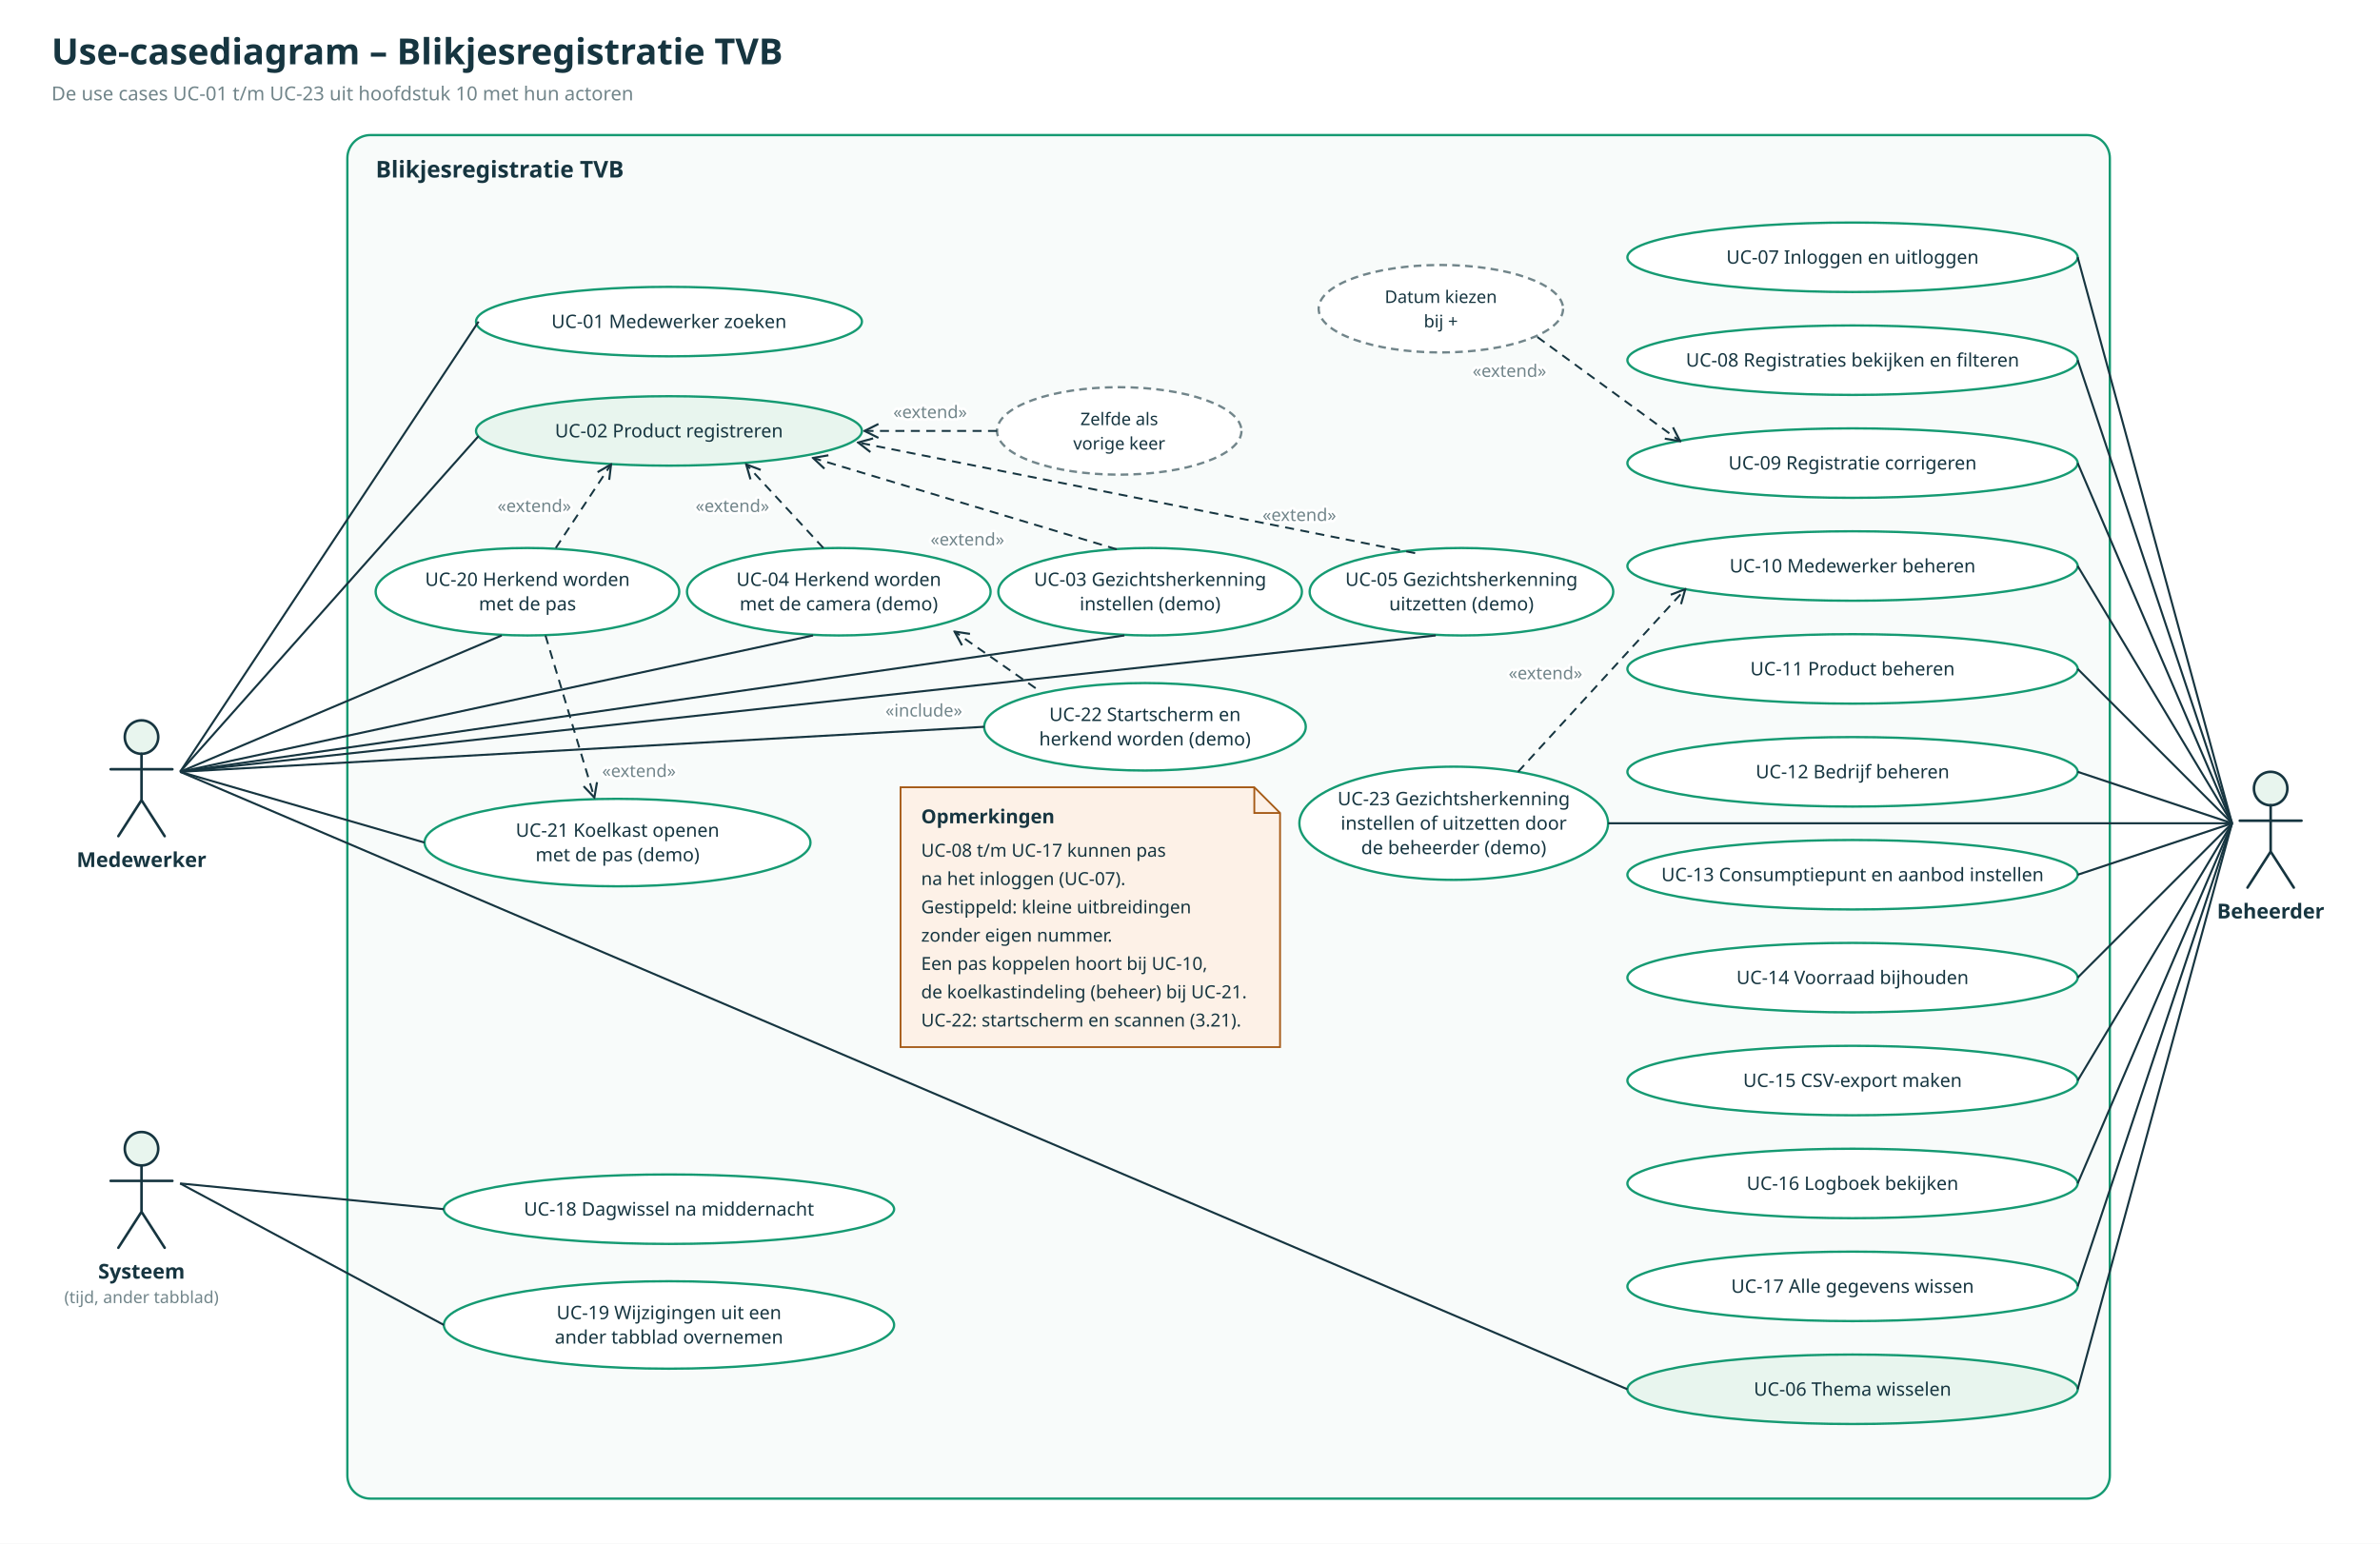
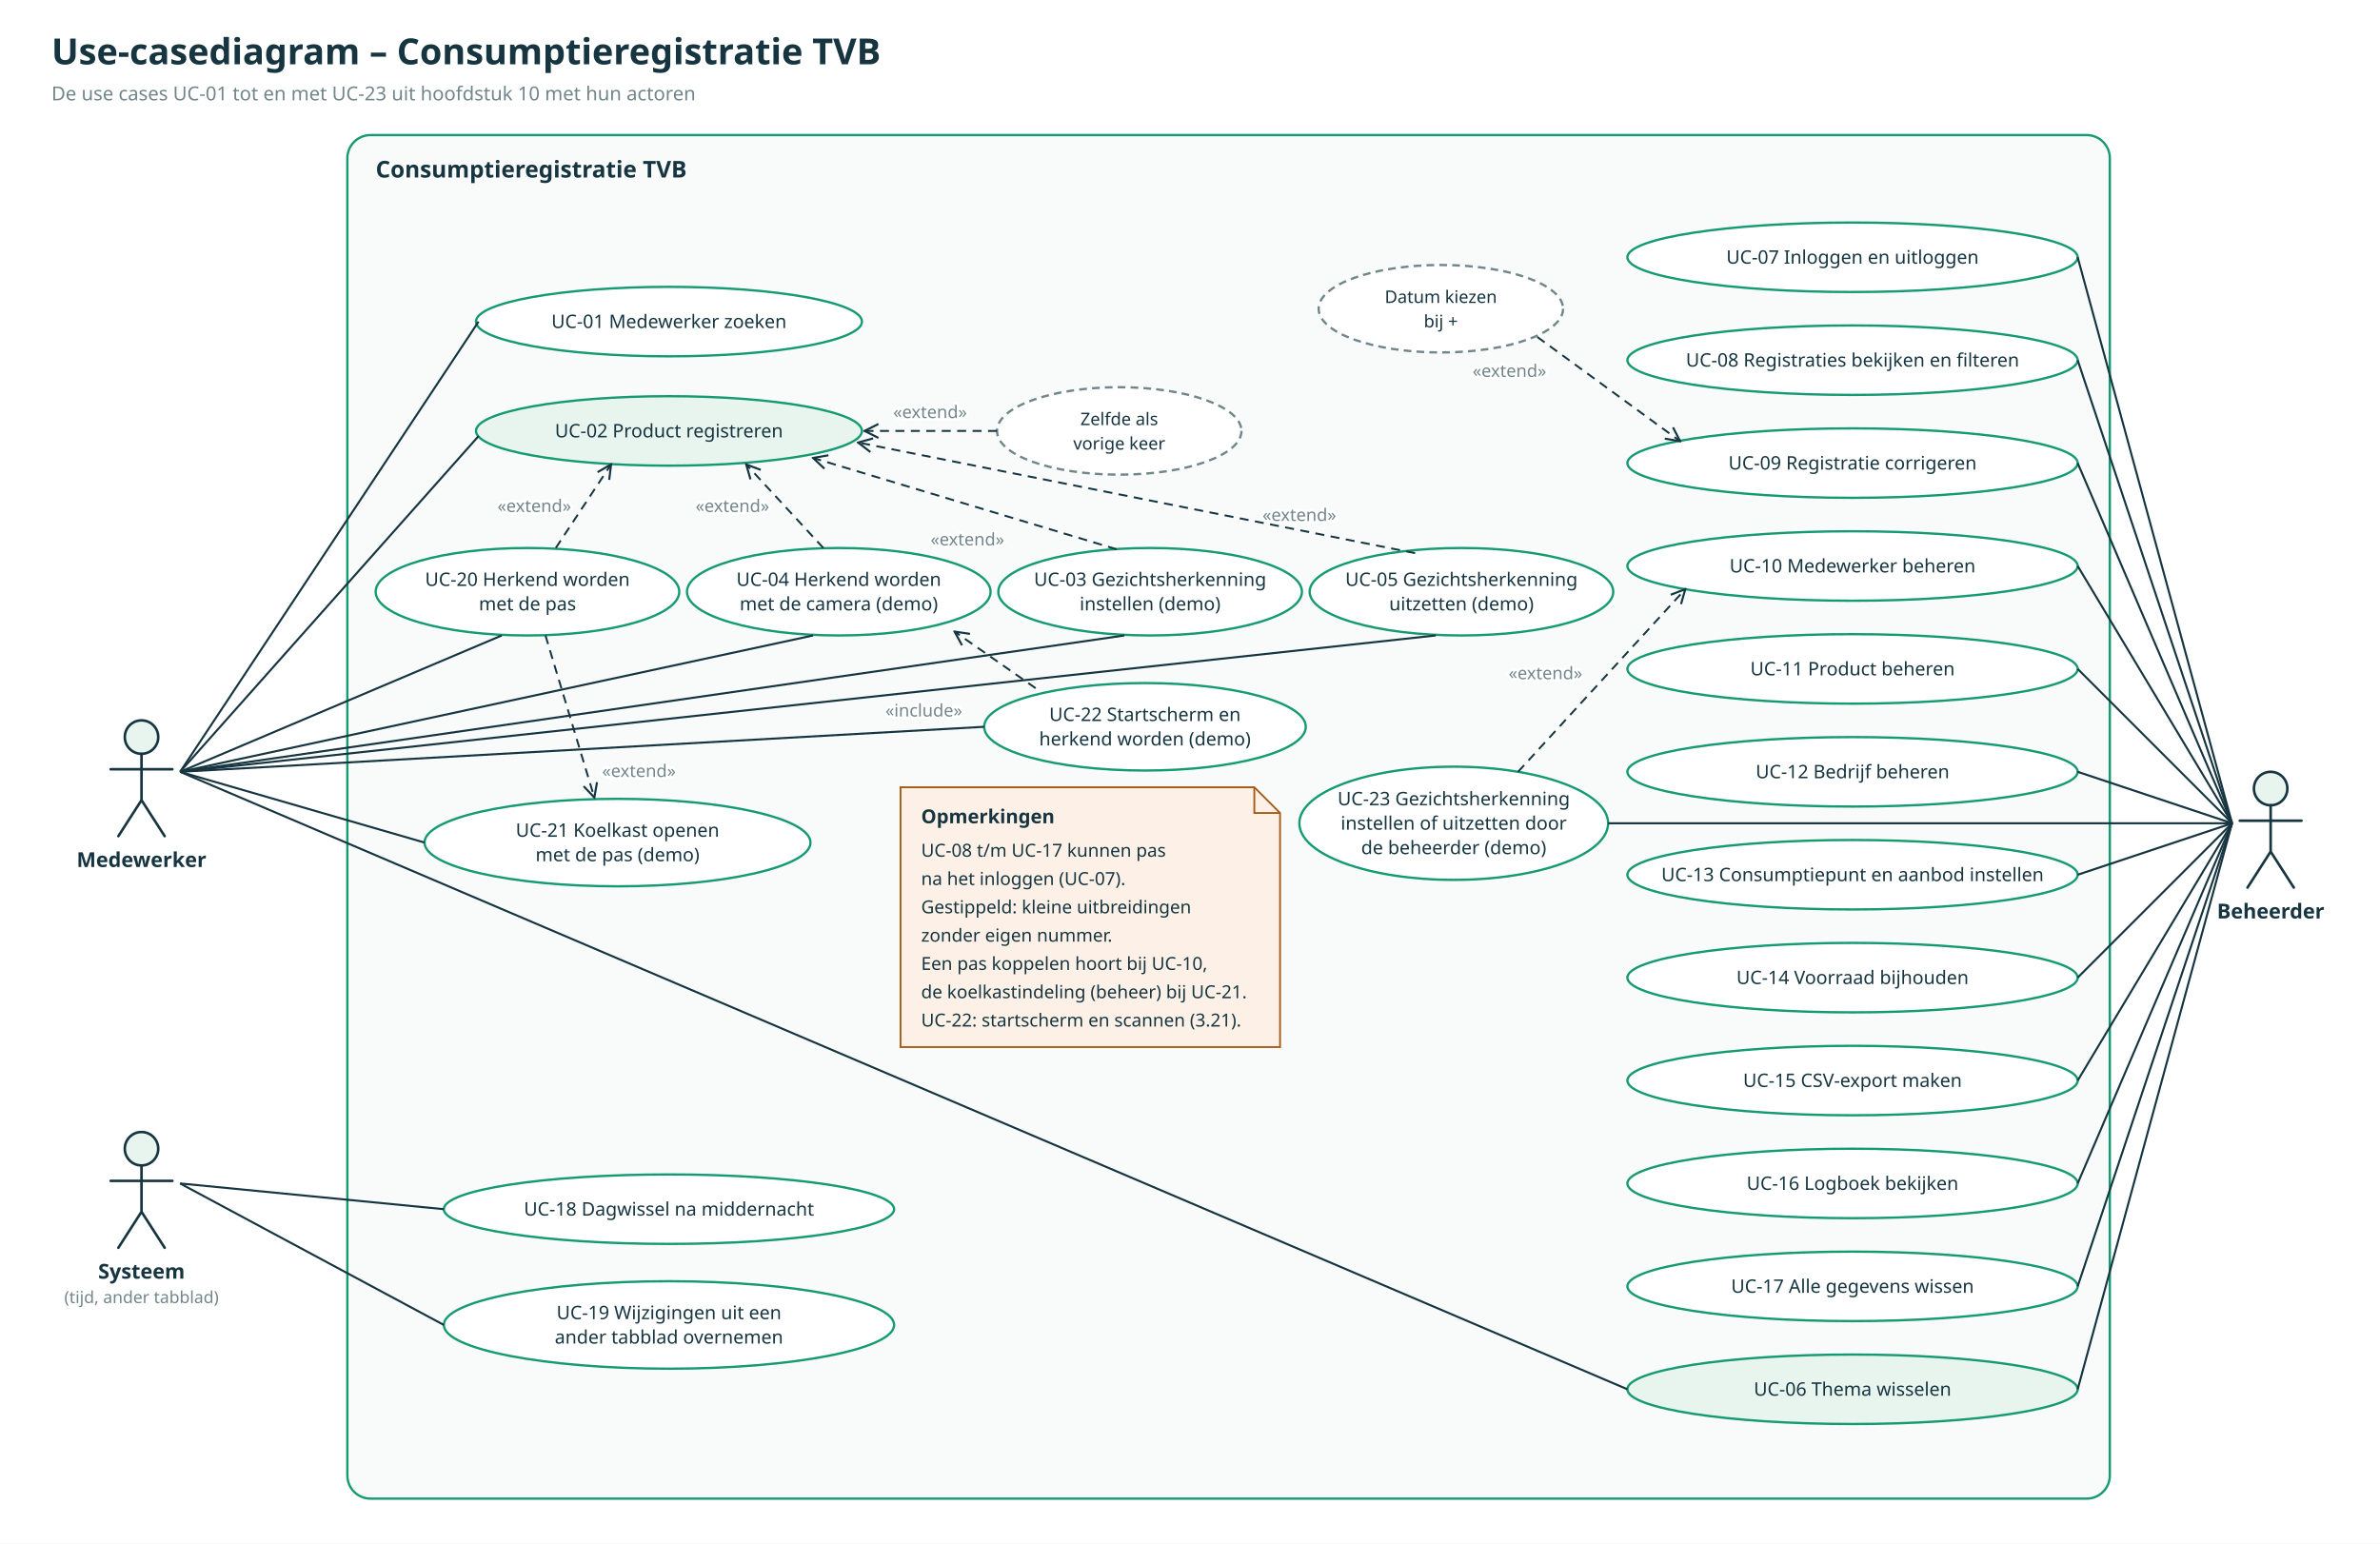
<svg xmlns="http://www.w3.org/2000/svg" width="1850" height="1200" viewBox="0 0 1850 1200" role="img" aria-labelledby="title desc">
  <defs>
    <style>
      text { font-family: "DM Sans", sans-serif; fill: #163540; }
      .kop { font-family: "Space Grotesk", "DM Sans", sans-serif; font-weight: 700; }
      .sub { fill: #71858a; }
      .lbl { font-size: 13.5px; fill: #71858a; paint-order: stroke; stroke: #ffffff; stroke-width: 4px; stroke-linejoin: round; }
      .lijn { fill: none; stroke: #163540; stroke-width: 1.6; }
      .stip { fill: none; stroke: #163540; stroke-width: 1.5; stroke-dasharray: 7 5; }
    </style>
    <marker id="pijl" viewBox="0 0 10 10" refX="9" refY="5" markerWidth="9" markerHeight="9" orient="auto-start-reverse" markerUnits="userSpaceOnUse">
      <path d="M0,0 L10,5 L0,10 z" fill="#163540" />
    </marker>
    <marker id="open" viewBox="0 0 12 12" refX="11" refY="6" markerWidth="13" markerHeight="13" orient="auto-start-reverse" markerUnits="userSpaceOnUse">
      <path d="M1,1 L11,6 L1,11" fill="none" stroke="#163540" stroke-width="1.5" />
    </marker>
  </defs>
  <rect width="1850" height="1200" fill="#ffffff" />
-   <text x="40" y="50" font-size="28" class="kop">Use-casediagram – Blikjesregistratie TVB</text>
-   <text x="40" y="78" font-size="15" class="sub">De use cases UC-01 t/m UC-23 uit hoofdstuk 10 met hun actoren</text>
+   <text x="40" y="50" font-size="28" class="kop">Use-casediagram – Consumptieregistratie TVB</text>
+   <text x="40" y="78" font-size="15" class="sub">De use cases UC-01 tot en met UC-23 uit hoofdstuk 10 met hun actoren</text>
  <rect x="270" y="105" width="1370" height="1060" rx="18" fill="#f8fbfa" stroke="#159a72" stroke-width="1.8" />
-   <text x="292" y="138" font-size="18" fill="#087252" class="kop">Blikjesregistratie TVB</text>
+   <text x="292" y="138" font-size="18" fill="#087252" class="kop">Consumptieregistratie TVB</text>
  <g class="actor" stroke="#163540" stroke-width="2" fill="none" stroke-linecap="round">
    <circle cx="110" cy="573" r="13" fill="#e8f5ee" />
    <path d="M110,586 V622 M86,598 H134 M110,622 L92,650 M110,622 L128,650" />
  </g>
  <text x="110" y="674" text-anchor="middle" font-size="16" class="kop">Medewerker</text>
  <g class="actor" stroke="#163540" stroke-width="2" fill="none" stroke-linecap="round">
    <circle cx="1765" cy="613" r="13" fill="#e8f5ee" />
    <path d="M1765,626 V662 M1741,638 H1789 M1765,662 L1747,690 M1765,662 L1783,690" />
  </g>
  <text x="1765" y="714" text-anchor="middle" font-size="16" class="kop">Beheerder</text>
  <g class="actor" stroke="#163540" stroke-width="2" fill="none" stroke-linecap="round">
    <circle cx="110" cy="893" r="13" fill="#e8f5ee" />
    <path d="M110,906 V942 M86,918 H134 M110,942 L92,970 M110,942 L128,970" />
  </g>
  <text x="110" y="994" text-anchor="middle" font-size="16" class="kop">Systeem</text>
  <text x="110" y="1013" text-anchor="middle" font-size="13" class="sub">(tijd, ander tabblad)</text>
  <ellipse class="box" cx="520" cy="250" rx="150" ry="27" fill="#ffffff" stroke="#159a72" stroke-width="1.8" />
  <text x="520" y="255" text-anchor="middle" font-size="14.5">UC-01 Medewerker zoeken</text>
  <ellipse class="box" cx="520" cy="335" rx="150" ry="27" fill="#e8f5ee" stroke="#159a72" stroke-width="1.8" />
  <text x="520" y="340" text-anchor="middle" font-size="14.5">UC-02 Product registreren</text>
  <ellipse class="box" cx="870" cy="335" rx="95" ry="34" fill="#ffffff" stroke="#71858a" stroke-width="1.8" stroke-dasharray="6 4" />
  <text x="870" y="330.5" text-anchor="middle" font-size="13.5">Zelfde als</text>
  <text x="870" y="349.5" text-anchor="middle" font-size="13.5">vorige keer</text>
  <ellipse class="box" cx="410" cy="460" rx="118" ry="34" fill="#ffffff" stroke="#159a72" stroke-width="1.8" />
  <text x="410" y="455.5" text-anchor="middle" font-size="14.5">UC-20 Herkend worden</text>
  <text x="410" y="474.5" text-anchor="middle" font-size="14.5">met de pas</text>
  <ellipse class="box" cx="652" cy="460" rx="118" ry="34" fill="#ffffff" stroke="#159a72" stroke-width="1.8" />
  <text x="652" y="455.5" text-anchor="middle" font-size="14.5">UC-04 Herkend worden</text>
  <text x="652" y="474.5" text-anchor="middle" font-size="14.5">met de camera (demo)</text>
  <ellipse class="box" cx="894" cy="460" rx="118" ry="34" fill="#ffffff" stroke="#159a72" stroke-width="1.8" />
  <text x="894" y="455.5" text-anchor="middle" font-size="14.5">UC-03 Gezichtsherkenning</text>
  <text x="894" y="474.5" text-anchor="middle" font-size="14.5">instellen (demo)</text>
  <ellipse class="box" cx="1136" cy="460" rx="118" ry="34" fill="#ffffff" stroke="#159a72" stroke-width="1.8" />
  <text x="1136" y="455.5" text-anchor="middle" font-size="14.5">UC-05 Gezichtsherkenning</text>
  <text x="1136" y="474.5" text-anchor="middle" font-size="14.5">uitzetten (demo)</text>
  <ellipse class="box" cx="480" cy="655" rx="150" ry="34" fill="#ffffff" stroke="#159a72" stroke-width="1.8" />
  <text x="480" y="650.5" text-anchor="middle" font-size="14.5">UC-21 Koelkast openen</text>
  <text x="480" y="669.5" text-anchor="middle" font-size="14.5">met de pas (demo)</text>
  <ellipse class="box" cx="890" cy="565" rx="125" ry="34" fill="#ffffff" stroke="#159a72" stroke-width="1.8" />
  <text x="890" y="560.5" text-anchor="middle" font-size="14.5">UC-22 Startscherm en</text>
  <text x="890" y="579.5" text-anchor="middle" font-size="14.5">herkend worden (demo)</text>
  <ellipse class="box" cx="520" cy="940" rx="175" ry="27" fill="#ffffff" stroke="#159a72" stroke-width="1.8" />
  <text x="520" y="945" text-anchor="middle" font-size="14.5">UC-18 Dagwissel na middernacht</text>
  <ellipse class="box" cx="520" cy="1030" rx="175" ry="34" fill="#ffffff" stroke="#159a72" stroke-width="1.8" />
  <text x="520" y="1025.5" text-anchor="middle" font-size="14.5">UC-19 Wijzigingen uit een</text>
  <text x="520" y="1044.5" text-anchor="middle" font-size="14.5">ander tabblad overnemen</text>
  <ellipse class="box" cx="1440" cy="200" rx="175" ry="27" fill="#ffffff" stroke="#159a72" stroke-width="1.8" />
  <text x="1440" y="205" text-anchor="middle" font-size="14.5">UC-07 Inloggen en uitloggen</text>
  <ellipse class="box" cx="1440" cy="280" rx="175" ry="27" fill="#ffffff" stroke="#159a72" stroke-width="1.8" />
  <text x="1440" y="285" text-anchor="middle" font-size="14.5">UC-08 Registraties bekijken en filteren</text>
  <ellipse class="box" cx="1440" cy="360" rx="175" ry="27" fill="#ffffff" stroke="#159a72" stroke-width="1.8" />
  <text x="1440" y="365" text-anchor="middle" font-size="14.5">UC-09 Registratie corrigeren</text>
  <ellipse class="box" cx="1440" cy="440" rx="175" ry="27" fill="#ffffff" stroke="#159a72" stroke-width="1.8" />
  <text x="1440" y="445" text-anchor="middle" font-size="14.5">UC-10 Medewerker beheren</text>
  <ellipse class="box" cx="1440" cy="520" rx="175" ry="27" fill="#ffffff" stroke="#159a72" stroke-width="1.8" />
  <text x="1440" y="525" text-anchor="middle" font-size="14.5">UC-11 Product beheren</text>
  <ellipse class="box" cx="1440" cy="600" rx="175" ry="27" fill="#ffffff" stroke="#159a72" stroke-width="1.8" />
  <text x="1440" y="605" text-anchor="middle" font-size="14.5">UC-12 Bedrijf beheren</text>
  <ellipse class="box" cx="1440" cy="680" rx="175" ry="27" fill="#ffffff" stroke="#159a72" stroke-width="1.8" />
  <text x="1440" y="685" text-anchor="middle" font-size="14.5">UC-13 Consumptiepunt en aanbod instellen</text>
  <ellipse class="box" cx="1440" cy="760" rx="175" ry="27" fill="#ffffff" stroke="#159a72" stroke-width="1.8" />
  <text x="1440" y="765" text-anchor="middle" font-size="14.5">UC-14 Voorraad bijhouden</text>
  <ellipse class="box" cx="1440" cy="840" rx="175" ry="27" fill="#ffffff" stroke="#159a72" stroke-width="1.8" />
  <text x="1440" y="845" text-anchor="middle" font-size="14.5">UC-15 CSV-export maken</text>
  <ellipse class="box" cx="1440" cy="920" rx="175" ry="27" fill="#ffffff" stroke="#159a72" stroke-width="1.8" />
  <text x="1440" y="925" text-anchor="middle" font-size="14.5">UC-16 Logboek bekijken</text>
  <ellipse class="box" cx="1440" cy="1000" rx="175" ry="27" fill="#ffffff" stroke="#159a72" stroke-width="1.8" />
  <text x="1440" y="1005" text-anchor="middle" font-size="14.5">UC-17 Alle gegevens wissen</text>
  <ellipse class="box" cx="1440" cy="1080" rx="175" ry="27" fill="#e8f5ee" stroke="#159a72" stroke-width="1.8" />
  <text x="1440" y="1085" text-anchor="middle" font-size="14.5">UC-06 Thema wisselen</text>
  <ellipse class="box" cx="1120" cy="240" rx="95" ry="34" fill="#ffffff" stroke="#71858a" stroke-width="1.8" stroke-dasharray="6 4" />
  <text x="1120" y="235.5" text-anchor="middle" font-size="13.5">Datum kiezen</text>
  <text x="1120" y="254.5" text-anchor="middle" font-size="13.5">bij +</text>
  <ellipse class="box" cx="1130" cy="640" rx="120" ry="44" fill="#ffffff" stroke="#159a72" stroke-width="1.8" />
  <text x="1130" y="626" text-anchor="middle" font-size="14.5">UC-23 Gezichtsherkenning</text>
  <text x="1130" y="645" text-anchor="middle" font-size="14.5">instellen of uitzetten door</text>
  <text x="1130" y="664" text-anchor="middle" font-size="14.5">de beheerder (demo)</text>
  <path d="M140,600 L372,250" class="lijn" />
  <path d="M140,600 L372,339" class="lijn" />
  <path d="M140,600 L390,494" class="lijn" />
  <path d="M140,600 L632,494" class="lijn" />
  <path d="M140,600 L874,494" class="lijn" />
  <path d="M140,600 L1116,494" class="lijn" />
  <path d="M140,600 L1265,1080" class="lijn" />
  <path d="M140,600 L330,655" class="lijn" />
  <path d="M140,600 L765,565" class="lijn" />
  <path d="M1735,640 L1615,200" class="lijn" />
  <path d="M1735,640 L1615,280" class="lijn" />
  <path d="M1735,640 L1615,360" class="lijn" />
  <path d="M1735,640 L1615,440" class="lijn" />
  <path d="M1735,640 L1615,520" class="lijn" />
  <path d="M1735,640 L1615,600" class="lijn" />
  <path d="M1735,640 L1615,680" class="lijn" />
  <path d="M1735,640 L1615,760" class="lijn" />
  <path d="M1735,640 L1615,840" class="lijn" />
  <path d="M1735,640 L1615,920" class="lijn" />
  <path d="M1735,640 L1615,1000" class="lijn" />
  <path d="M1735,640 L1615,1080" class="lijn" />
  <path d="M1735,640 L1250,640" class="lijn" />
  <path d="M140,920 L345,940" class="lijn" />
  <path d="M140,920 L345,1030" class="lijn" />
  <path d="M432,426 L475,361" class="stip" marker-end="url(#open)" />
  <text x="444" y="398" text-anchor="end" class="lbl">«extend»</text>
  <path d="M640,426 L580,361" class="stip" marker-end="url(#open)" />
  <text x="598" y="398" text-anchor="end" class="lbl">«extend»</text>
  <path d="M868,427 L632,356" class="stip" marker-end="url(#open)" />
  <text x="752" y="424" text-anchor="middle" class="lbl">«extend»</text>
  <path d="M1100,430 L667,344" class="stip" marker-end="url(#open)" />
  <text x="1010" y="405" text-anchor="middle" class="lbl">«extend»</text>
  <path d="M775,335 L672,335" class="stip" marker-end="url(#open)" />
  <text x="723" y="325" text-anchor="middle" class="lbl">«extend»</text>
  <path d="M1195,262 L1306,343" class="stip" marker-end="url(#open)" />
  <text x="1202" y="293" text-anchor="end" class="lbl">«extend»</text>
  <path d="M805,535 L742,491" class="stip" marker-end="url(#open)" />
  <text x="748" y="557" text-anchor="end" class="lbl">«include»</text>
  <path d="M424,494 L462,620" class="stip" marker-end="url(#open)" />
  <text x="468" y="604" class="lbl">«extend»</text>
  <path d="M1180,600 L1310,458" class="stip" marker-end="url(#open)" />
  <text x="1230" y="528" text-anchor="end" class="lbl">«extend»</text>
  <path class="box" d="M700,612 H975 L995,632 V814 H700 Z" fill="#fdf1e7" stroke="#a55a16" stroke-width="1.4" />
  <path d="M975,612 V632 H995" fill="none" stroke="#a55a16" stroke-width="1.4" />
  <text x="716" y="640" font-size="15" class="kop">Opmerkingen</text>
  <text x="716" y="666" font-size="14">UC-08 t/m UC-17 kunnen pas</text>
  <text x="716" y="688" font-size="14">na het inloggen (UC-07).</text>
  <text x="716" y="710" font-size="14">Gestippeld: kleine uitbreidingen</text>
  <text x="716" y="732" font-size="14">zonder eigen nummer.</text>
  <text x="716" y="754" font-size="14">Een pas koppelen hoort bij UC-10,</text>
  <text x="716" y="776" font-size="14">de koelkastindeling (beheer) bij UC-21.</text>
  <text x="716" y="798" font-size="14">UC-22: startscherm en scannen (3.21).</text>
</svg>
